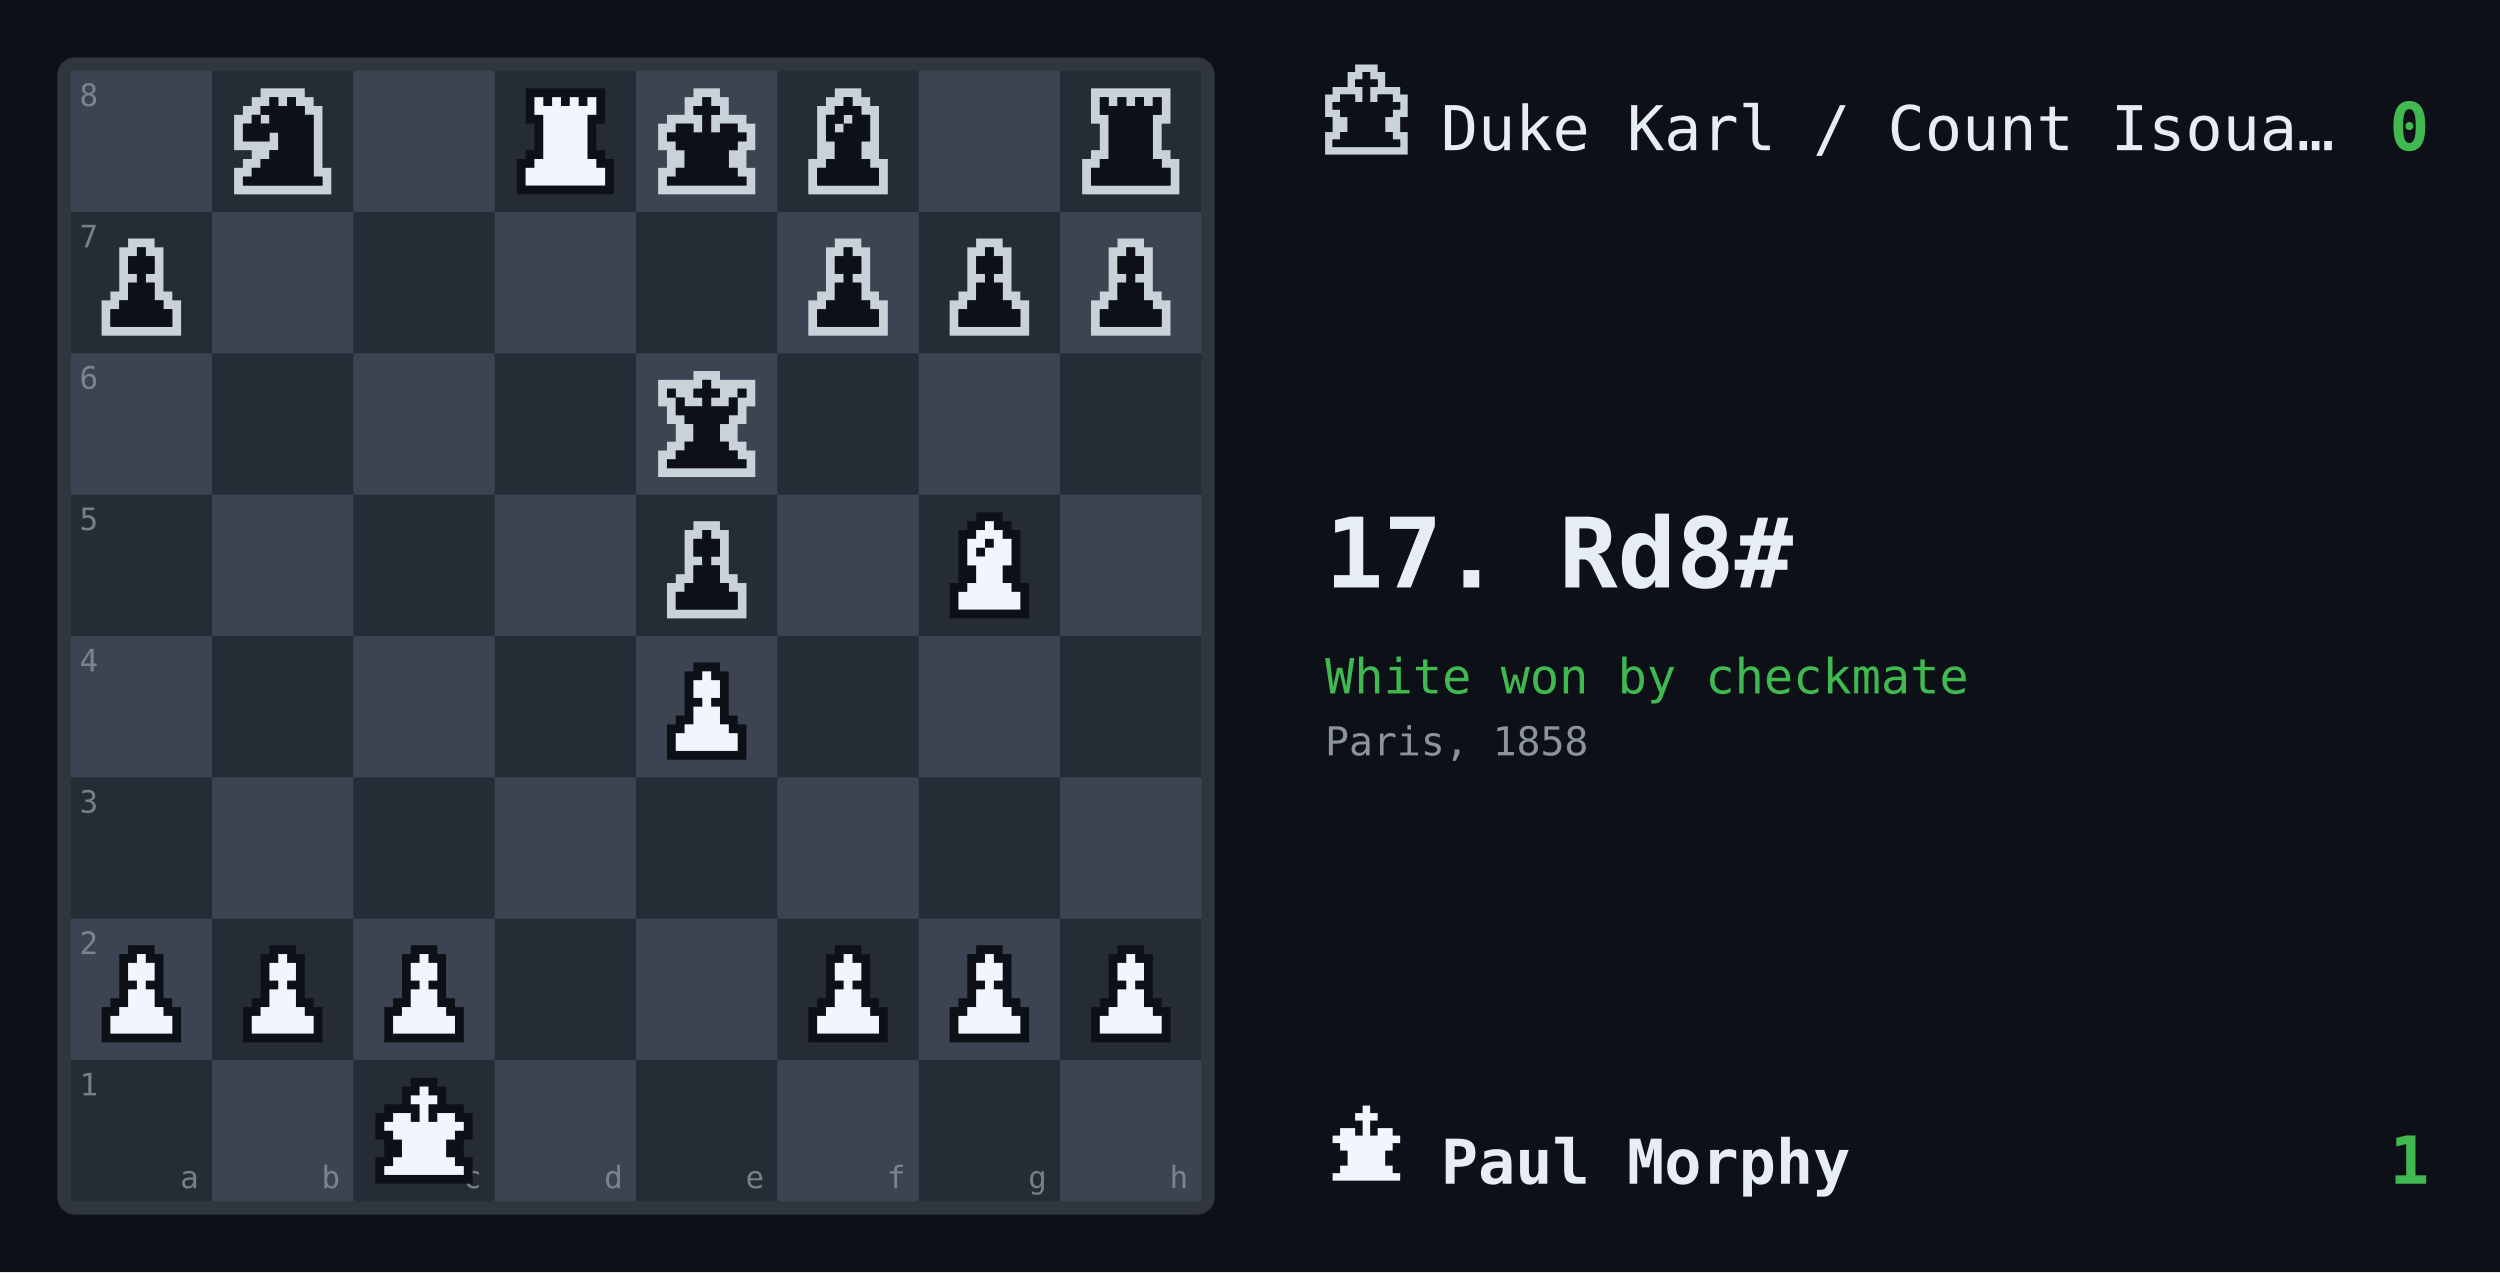
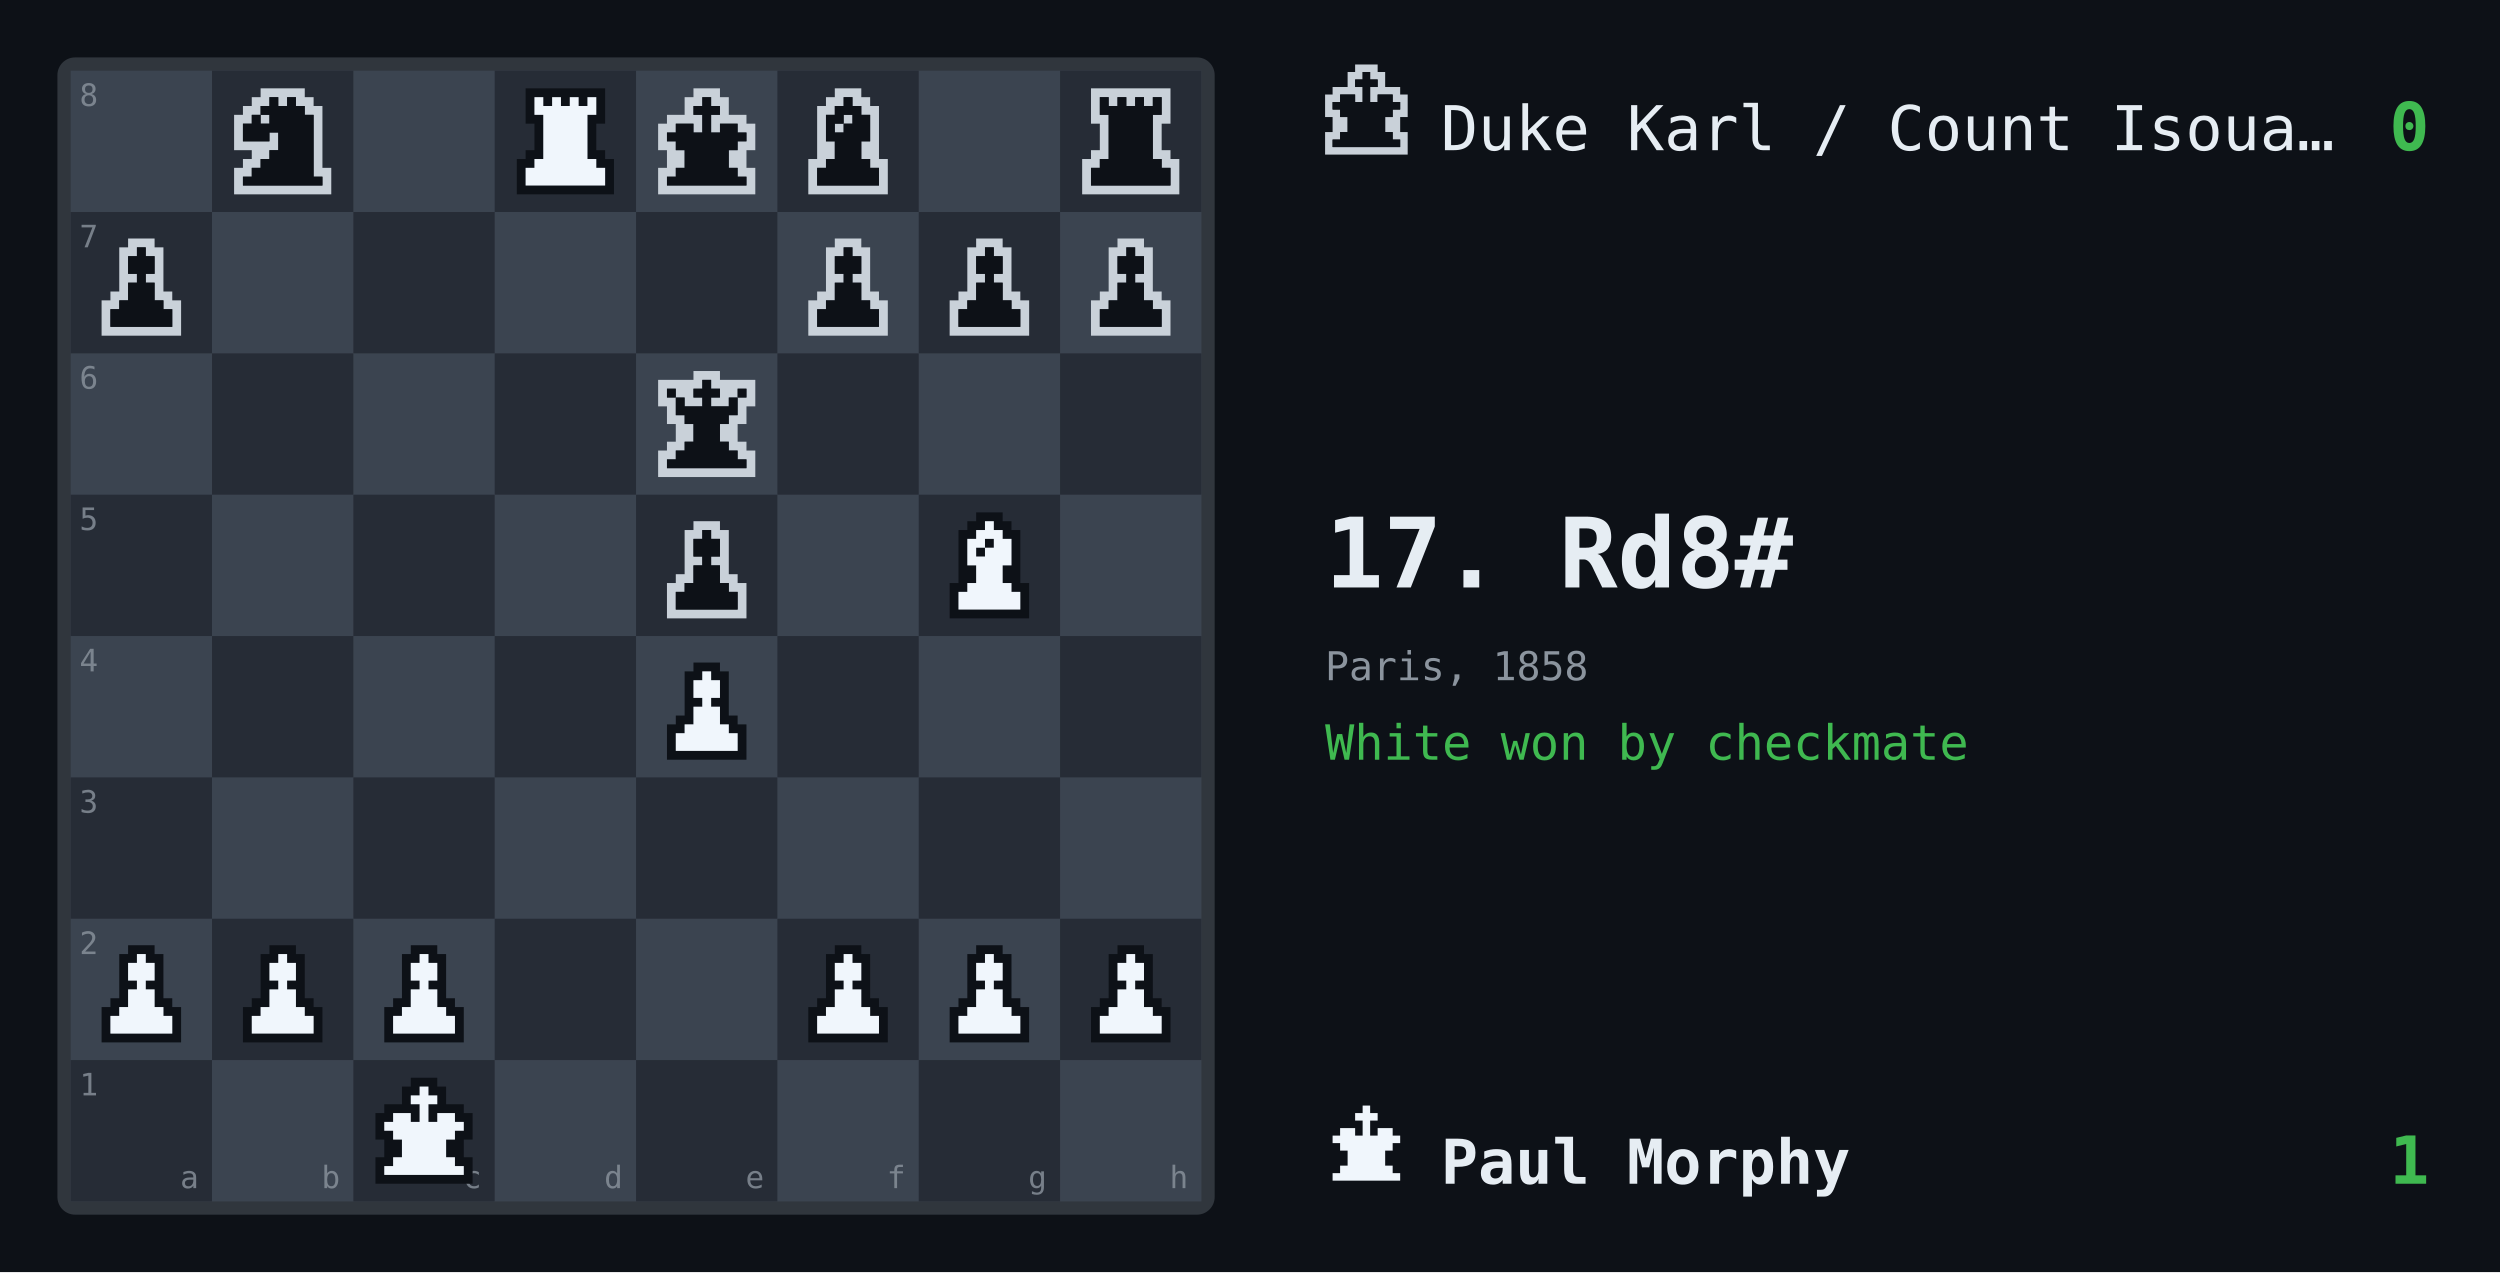
<svg xmlns="http://www.w3.org/2000/svg" viewBox="0 0 566 288" width="566" height="288" role="img" aria-label="Animated replay of Paul Morphy vs Duke Karl / Count Isouard, 1-0">
-   <style>text{font-family:ui-monospace,SFMono-Regular,Menlo,Consolas,monospace;fill:#e6edf3}.m{fill:#8b949e}.a{fill:#3fb950}@keyframes hf{0%{opacity:0;transform:translate(0px,0px)}2.928%{opacity:.5;transform:translate(128px,192px)}5.564%{opacity:.5;transform:translate(128px,32px)}8.199%{opacity:.5;transform:translate(192px,224px)}10.835%{opacity:.5;transform:translate(96px,32px)}13.47%{opacity:.5;transform:translate(96px,192px)}16.105%{opacity:.5;transform:translate(64px,0px)}18.741%{opacity:.5;transform:translate(96px,128px)}21.376%{opacity:.5;transform:translate(192px,128px)}24.012%{opacity:.5;transform:translate(96px,224px)}26.647%{opacity:.5;transform:translate(96px,64px)}29.283%{opacity:.5;transform:translate(160px,224px)}31.918%{opacity:.5;transform:translate(192px,0px)}34.553%{opacity:.5;transform:translate(160px,160px)}37.189%{opacity:.5;transform:translate(96px,0px)}39.824%{opacity:.5;transform:translate(32px,224px)}42.46%{opacity:.5;transform:translate(64px,32px)}45.095%{opacity:.5;transform:translate(64px,224px)}47.731%{opacity:.5;transform:translate(32px,32px)}50.366%{opacity:.5;transform:translate(64px,160px)}53.001%{opacity:.5;transform:translate(64px,64px)}55.637%{opacity:.5;transform:translate(64px,128px)}58.272%{opacity:.5;transform:translate(32px,0px)}60.908%{opacity:.5;transform:translate(128px,224px)}63.543%{opacity:.5;transform:translate(0px,0px)}66.179%{opacity:.5;transform:translate(96px,224px)}68.814%{opacity:.5;transform:translate(96px,0px)}71.449%{opacity:.5;transform:translate(224px,224px)}74.085%{opacity:.5;transform:translate(128px,32px)}76.72%{opacity:.5;transform:translate(32px,96px)}79.356%{opacity:.5;transform:translate(160px,64px)}81.991%{opacity:.5;transform:translate(32px,160px)}84.627%{opacity:.5;transform:translate(96px,32px)}87.262%{opacity:.5;transform:translate(96px,224px)}97.657%,100%{opacity:0}}@keyframes ht{0%{opacity:0;transform:translate(0px,0px)}2.928%{opacity:.5;transform:translate(128px,128px)}5.564%{opacity:.5;transform:translate(128px,96px)}8.199%{opacity:.5;transform:translate(160px,160px)}10.835%{opacity:.5;transform:translate(96px,64px)}13.47%{opacity:.5;transform:translate(96px,128px)}16.105%{opacity:.5;transform:translate(192px,128px)}18.741%{opacity:.5;transform:translate(128px,96px)}21.376%{opacity:.5;transform:translate(160px,160px)}24.012%{opacity:.5;transform:translate(160px,160px)}26.647%{opacity:.5;transform:translate(128px,96px)}29.283%{opacity:.5;transform:translate(64px,128px)}31.918%{opacity:.5;transform:translate(160px,64px)}34.553%{opacity:.5;transform:translate(32px,160px)}37.189%{opacity:.5;transform:translate(128px,32px)}39.824%{opacity:.5;transform:translate(64px,160px)}42.46%{opacity:.5;transform:translate(64px,64px)}45.095%{opacity:.5;transform:translate(192px,96px)}47.731%{opacity:.5;transform:translate(32px,96px)}50.366%{opacity:.5;transform:translate(32px,96px)}53.001%{opacity:.5;transform:translate(32px,96px)}55.637%{opacity:.5;transform:translate(32px,96px)}58.272%{opacity:.5;transform:translate(96px,32px)}60.908%{opacity:.5;transform:translate(64px,224px)}63.543%{opacity:.5;transform:translate(96px,0px)}66.179%{opacity:.5;transform:translate(96px,32px)}68.814%{opacity:.5;transform:translate(96px,32px)}71.449%{opacity:.5;transform:translate(96px,224px)}74.085%{opacity:.5;transform:translate(128px,64px)}76.72%{opacity:.5;transform:translate(96px,32px)}79.356%{opacity:.5;transform:translate(96px,32px)}81.991%{opacity:.5;transform:translate(32px,0px)}84.627%{opacity:.5;transform:translate(32px,0px)}87.262%{opacity:.5;transform:translate(96px,0px)}97.657%,100%{opacity:0}}.hf{animation:hf 34.15s steps(1,end) infinite}.ht{animation:ht 34.15s steps(1,end) infinite}@keyframes ck{0%{opacity:0}3.953%{opacity:0}6.589%{opacity:0}9.224%{opacity:0}11.859%{opacity:0}14.495%{opacity:0}17.13%{opacity:0}19.766%{opacity:0}22.401%{opacity:0}25.037%{opacity:0}27.672%{opacity:0}30.307%{opacity:0}32.943%{opacity:0}35.578%{opacity:0}38.214%{opacity:0}40.849%{opacity:0}43.485%{opacity:0}46.12%{opacity:0}48.755%{opacity:0}51.391%{opacity:0}54.026%{opacity:0}56.662%{opacity:.6;transform:translate(128px,0px)}59.297%{opacity:0}61.933%{opacity:0}64.568%{opacity:0}67.204%{opacity:0}69.839%{opacity:0}72.474%{opacity:0}75.11%{opacity:0}77.745%{opacity:.6;transform:translate(128px,0px)}80.381%{opacity:0}83.016%{opacity:.6;transform:translate(128px,0px)}85.652%{opacity:0}88.287%{opacity:.6;transform:translate(128px,0px)}97.657%,100%{opacity:0}}.ck{animation:ck 34.15s steps(1,end) infinite}@keyframes pc{0%{opacity:0}1.171%,97.657%{opacity:1}98.829%,100%{opacity:0}}.pc{animation:pc 34.15s linear infinite}@keyframes p24{0%{transform:translate(0px,224px);opacity:1}60.908%{transform:translate(0px,224px)}61.933%{transform:translate(96px,224px)}66.179%{transform:translate(96px,224px)}67.204%{transform:translate(96px,32px)}69.78%{opacity:1}70.19%{opacity:0}98.975%{transform:translate(96px,32px);opacity:0}100%{transform:translate(0px,224px);opacity:1}}.p24{animation:p24 34.15s ease-in-out infinite}@keyframes p25{0%{transform:translate(32px,224px);opacity:1}39.824%{transform:translate(32px,224px)}40.849%{transform:translate(64px,160px)}50.366%{transform:translate(64px,160px)}51.391%{transform:translate(32px,96px)}53.968%{opacity:1}54.378%{opacity:0}98.975%{transform:translate(32px,96px);opacity:0}100%{transform:translate(32px,224px);opacity:1}}.p25{animation:p25 34.15s ease-in-out infinite}@keyframes p26{0%{transform:translate(64px,224px)}45.095%{transform:translate(64px,224px)}46.12%{transform:translate(192px,96px)}98.975%{transform:translate(192px,96px)}100%{transform:translate(64px,224px)}}.p26{animation:p26 34.15s ease-in-out infinite}@keyframes p27{0%{transform:translate(96px,224px);opacity:1}24.012%{transform:translate(96px,224px)}25.037%{transform:translate(160px,160px)}34.553%{transform:translate(160px,160px)}35.578%{transform:translate(32px,160px)}81.991%{transform:translate(32px,160px)}83.016%{transform:translate(32px,0px)}85.593%{opacity:1}86.003%{opacity:0}98.975%{transform:translate(32px,0px);opacity:0}100%{transform:translate(96px,224px);opacity:1}}.p27{animation:p27 34.15s ease-in-out infinite}@keyframes p28{0%{transform:translate(128px,224px)}60.908%{transform:translate(128px,224px)}61.933%{transform:translate(64px,224px)}98.975%{transform:translate(64px,224px)}100%{transform:translate(128px,224px)}}.p28{animation:p28 34.15s ease-in-out infinite}@keyframes p29{0%{transform:translate(160px,224px);opacity:1}29.283%{transform:translate(160px,224px)}30.307%{transform:translate(64px,128px)}55.637%{transform:translate(64px,128px)}56.662%{transform:translate(32px,96px)}76.72%{transform:translate(32px,96px)}77.745%{transform:translate(96px,32px)}80.322%{opacity:1}80.732%{opacity:0}98.975%{transform:translate(96px,32px);opacity:0}100%{transform:translate(160px,224px);opacity:1}}.p29{animation:p29 34.15s ease-in-out infinite}@keyframes p30{0%{transform:translate(192px,224px);opacity:1}8.199%{transform:translate(192px,224px)}9.224%{transform:translate(160px,160px)}22.343%{opacity:1}22.753%{opacity:0}98.975%{transform:translate(160px,160px);opacity:0}100%{transform:translate(192px,224px);opacity:1}}.p30{animation:p30 34.15s ease-in-out infinite}@keyframes p31{0%{transform:translate(224px,224px)}71.449%{transform:translate(224px,224px)}72.474%{transform:translate(96px,224px)}87.262%{transform:translate(96px,224px)}88.287%{transform:translate(96px,0px)}98.975%{transform:translate(96px,0px)}100%{transform:translate(224px,224px)}}.p31{animation:p31 34.15s ease-in-out infinite}@keyframes p19{0%{transform:translate(96px,192px);opacity:1}13.47%{transform:translate(96px,192px)}14.495%{transform:translate(96px,128px)}18.741%{transform:translate(96px,128px)}19.766%{transform:translate(128px,96px)}27.613%{opacity:1}28.023%{opacity:0}98.975%{transform:translate(128px,96px);opacity:0}100%{transform:translate(96px,192px);opacity:1}}.p19{animation:p19 34.15s ease-in-out infinite}@keyframes p20{0%{transform:translate(128px,192px)}2.928%{transform:translate(128px,192px)}3.953%{transform:translate(128px,128px)}98.975%{transform:translate(128px,128px)}100%{transform:translate(128px,192px)}}.p20{animation:p20 34.15s ease-in-out infinite}@keyframes p9{0%{transform:translate(32px,32px);opacity:1}47.731%{transform:translate(32px,32px)}48.755%{transform:translate(32px,96px)}51.332%{opacity:1}51.742%{opacity:0}98.975%{transform:translate(32px,96px);opacity:0}100%{transform:translate(32px,32px);opacity:1}}.p9{animation:p9 34.15s ease-in-out infinite}@keyframes p10{0%{transform:translate(64px,32px);opacity:1}42.46%{transform:translate(64px,32px)}43.485%{transform:translate(64px,64px)}53.001%{transform:translate(64px,64px)}54.026%{transform:translate(32px,96px)}56.603%{opacity:1}57.013%{opacity:0}98.975%{transform:translate(32px,96px);opacity:0}100%{transform:translate(64px,32px);opacity:1}}.p10{animation:p10 34.15s ease-in-out infinite}@keyframes p11{0%{transform:translate(96px,32px)}10.835%{transform:translate(96px,32px)}11.859%{transform:translate(96px,64px)}26.647%{transform:translate(96px,64px)}27.672%{transform:translate(128px,96px)}98.975%{transform:translate(128px,96px)}100%{transform:translate(96px,32px)}}.p11{animation:p11 34.15s ease-in-out infinite}@keyframes p12{0%{transform:translate(128px,32px);opacity:1}5.564%{transform:translate(128px,32px)}6.589%{transform:translate(128px,96px)}19.707%{opacity:1}20.117%{opacity:0}98.975%{transform:translate(128px,96px);opacity:0}100%{transform:translate(128px,32px);opacity:1}}.p12{animation:p12 34.15s ease-in-out infinite}@keyframes p0{0%{transform:translate(0px,0px);opacity:1}63.543%{transform:translate(0px,0px)}64.568%{transform:translate(96px,0px)}68.814%{transform:translate(96px,0px)}69.839%{transform:translate(96px,32px)}77.687%{opacity:1}78.097%{opacity:0}98.975%{transform:translate(96px,32px);opacity:0}100%{transform:translate(0px,0px);opacity:1}}.p0{animation:p0 34.15s ease-in-out infinite}@keyframes p1{0%{transform:translate(32px,0px);opacity:1}58.272%{transform:translate(32px,0px)}59.297%{transform:translate(96px,32px)}67.145%{opacity:1}67.555%{opacity:0}98.975%{transform:translate(96px,32px);opacity:0}100%{transform:translate(32px,0px);opacity:1}}.p1{animation:p1 34.15s ease-in-out infinite}@keyframes p2{0%{transform:translate(64px,0px);opacity:1}16.105%{transform:translate(64px,0px)}17.13%{transform:translate(192px,128px)}21.376%{transform:translate(192px,128px)}22.401%{transform:translate(160px,160px)}24.978%{opacity:1}25.388%{opacity:0}98.975%{transform:translate(160px,160px);opacity:0}100%{transform:translate(64px,0px);opacity:1}}.p2{animation:p2 34.15s ease-in-out infinite}@keyframes p3{0%{transform:translate(96px,0px)}37.189%{transform:translate(96px,0px)}38.214%{transform:translate(128px,32px)}74.085%{transform:translate(128px,32px)}75.11%{transform:translate(128px,64px)}98.975%{transform:translate(128px,64px)}100%{transform:translate(96px,0px)}}.p3{animation:p3 34.15s ease-in-out infinite}@keyframes p6{0%{transform:translate(192px,0px)}31.918%{transform:translate(192px,0px)}32.943%{transform:translate(160px,64px)}79.356%{transform:translate(160px,64px)}80.381%{transform:translate(96px,32px)}84.627%{transform:translate(96px,32px)}85.652%{transform:translate(32px,0px)}98.975%{transform:translate(32px,0px)}100%{transform:translate(192px,0px)}}.p6{animation:p6 34.15s ease-in-out infinite}@keyframes eo{0%,89.165%{opacity:0}90.044%,97.657%{opacity:1}98.829%,100%{opacity:0}}.eo{animation:eo 34.15s linear infinite}@keyframes mv{0%{transform:translate(0px,0px)}2.928%{transform:translate(0px,-40px)}5.564%{transform:translate(0px,-80px)}8.199%{transform:translate(0px,-120px)}10.835%{transform:translate(0px,-160px)}13.47%{transform:translate(0px,-200px)}16.105%{transform:translate(0px,-240px)}18.741%{transform:translate(0px,-280px)}21.376%{transform:translate(0px,-320px)}24.012%{transform:translate(0px,-360px)}26.647%{transform:translate(0px,-400px)}29.283%{transform:translate(0px,-440px)}31.918%{transform:translate(0px,-480px)}34.553%{transform:translate(0px,-520px)}37.189%{transform:translate(0px,-560px)}39.824%{transform:translate(0px,-600px)}42.46%{transform:translate(0px,-640px)}45.095%{transform:translate(0px,-680px)}47.731%{transform:translate(0px,-720px)}50.366%{transform:translate(0px,-760px)}53.001%{transform:translate(0px,-800px)}55.637%{transform:translate(0px,-840px)}58.272%{transform:translate(0px,-880px)}60.908%{transform:translate(0px,-920px)}63.543%{transform:translate(0px,-960px)}66.179%{transform:translate(0px,-1000px)}68.814%{transform:translate(0px,-1040px)}71.449%{transform:translate(0px,-1080px)}74.085%{transform:translate(0px,-1120px)}76.72%{transform:translate(0px,-1160px)}79.356%{transform:translate(0px,-1200px)}81.991%{transform:translate(0px,-1240px)}84.627%{transform:translate(0px,-1280px)}87.262%{transform:translate(0px,-1320px)}99.268%,100%{transform:translate(0px,0px)}}.mv{animation:mv 34.15s steps(1,end) infinite}@media (prefers-reduced-motion:reduce){*{animation:none!important}}</style>
+   <style>text{font-family:ui-monospace,SFMono-Regular,Menlo,Consolas,monospace;fill:#e6edf3}.m{fill:#8b949e}.a{fill:#3fb950}@keyframes hf{0%{opacity:0;transform:translate(0px,0px)}2.928%{opacity:.5;transform:translate(128px,192px)}5.564%{opacity:.5;transform:translate(128px,32px)}8.199%{opacity:.5;transform:translate(192px,224px)}10.835%{opacity:.5;transform:translate(96px,32px)}13.47%{opacity:.5;transform:translate(96px,192px)}16.105%{opacity:.5;transform:translate(64px,0px)}18.741%{opacity:.5;transform:translate(96px,128px)}21.376%{opacity:.5;transform:translate(192px,128px)}24.012%{opacity:.5;transform:translate(96px,224px)}26.647%{opacity:.5;transform:translate(96px,64px)}29.283%{opacity:.5;transform:translate(160px,224px)}31.918%{opacity:.5;transform:translate(192px,0px)}34.553%{opacity:.5;transform:translate(160px,160px)}37.189%{opacity:.5;transform:translate(96px,0px)}39.824%{opacity:.5;transform:translate(32px,224px)}42.46%{opacity:.5;transform:translate(64px,32px)}45.095%{opacity:.5;transform:translate(64px,224px)}47.731%{opacity:.5;transform:translate(32px,32px)}50.366%{opacity:.5;transform:translate(64px,160px)}53.001%{opacity:.5;transform:translate(64px,64px)}55.637%{opacity:.5;transform:translate(64px,128px)}58.272%{opacity:.5;transform:translate(32px,0px)}60.908%{opacity:.5;transform:translate(128px,224px)}63.543%{opacity:.5;transform:translate(0px,0px)}66.179%{opacity:.5;transform:translate(96px,224px)}68.814%{opacity:.5;transform:translate(96px,0px)}71.449%{opacity:.5;transform:translate(224px,224px)}74.085%{opacity:.5;transform:translate(128px,32px)}76.72%{opacity:.5;transform:translate(32px,96px)}79.356%{opacity:.5;transform:translate(160px,64px)}81.991%{opacity:.5;transform:translate(32px,160px)}84.627%{opacity:.5;transform:translate(96px,32px)}87.262%{opacity:.5;transform:translate(96px,224px)}97.657%,100%{opacity:0}}@keyframes ht{0%{opacity:0;transform:translate(0px,0px)}2.928%{opacity:.5;transform:translate(128px,128px)}5.564%{opacity:.5;transform:translate(128px,96px)}8.199%{opacity:.5;transform:translate(160px,160px)}10.835%{opacity:.5;transform:translate(96px,64px)}13.47%{opacity:.5;transform:translate(96px,128px)}16.105%{opacity:.5;transform:translate(192px,128px)}18.741%{opacity:.5;transform:translate(128px,96px)}21.376%{opacity:.5;transform:translate(160px,160px)}24.012%{opacity:.5;transform:translate(160px,160px)}26.647%{opacity:.5;transform:translate(128px,96px)}29.283%{opacity:.5;transform:translate(64px,128px)}31.918%{opacity:.5;transform:translate(160px,64px)}34.553%{opacity:.5;transform:translate(32px,160px)}37.189%{opacity:.5;transform:translate(128px,32px)}39.824%{opacity:.5;transform:translate(64px,160px)}42.46%{opacity:.5;transform:translate(64px,64px)}45.095%{opacity:.5;transform:translate(192px,96px)}47.731%{opacity:.5;transform:translate(32px,96px)}50.366%{opacity:.5;transform:translate(32px,96px)}53.001%{opacity:.5;transform:translate(32px,96px)}55.637%{opacity:.5;transform:translate(32px,96px)}58.272%{opacity:.5;transform:translate(96px,32px)}60.908%{opacity:.5;transform:translate(64px,224px)}63.543%{opacity:.5;transform:translate(96px,0px)}66.179%{opacity:.5;transform:translate(96px,32px)}68.814%{opacity:.5;transform:translate(96px,32px)}71.449%{opacity:.5;transform:translate(96px,224px)}74.085%{opacity:.5;transform:translate(128px,64px)}76.72%{opacity:.5;transform:translate(96px,32px)}79.356%{opacity:.5;transform:translate(96px,32px)}81.991%{opacity:.5;transform:translate(32px,0px)}84.627%{opacity:.5;transform:translate(32px,0px)}87.262%{opacity:.5;transform:translate(96px,0px)}97.657%,100%{opacity:0}}.hf{animation:hf 34.15s steps(1,end) infinite}.ht{animation:ht 34.15s steps(1,end) infinite}@keyframes ck{0%{opacity:0}3.953%{opacity:0}6.589%{opacity:0}9.224%{opacity:0}11.859%{opacity:0}14.495%{opacity:0}17.13%{opacity:0}19.766%{opacity:0}22.401%{opacity:0}25.037%{opacity:0}27.672%{opacity:0}30.307%{opacity:0}32.943%{opacity:0}35.578%{opacity:0}38.214%{opacity:0}40.849%{opacity:0}43.485%{opacity:0}46.12%{opacity:0}48.755%{opacity:0}51.391%{opacity:0}54.026%{opacity:0}56.662%{opacity:.6;transform:translate(128px,0px)}59.297%{opacity:0}61.933%{opacity:0}64.568%{opacity:0}67.204%{opacity:0}69.839%{opacity:0}72.474%{opacity:0}75.11%{opacity:0}77.745%{opacity:.6;transform:translate(128px,0px)}80.381%{opacity:0}83.016%{opacity:.6;transform:translate(128px,0px)}85.652%{opacity:0}88.287%{opacity:.6;transform:translate(128px,0px)}97.657%,100%{opacity:0}}.ck{animation:ck 34.15s steps(1,end) infinite}@keyframes pc{0%{opacity:0}1.171%,97.657%{opacity:1}98.829%,100%{opacity:0}}.pc{animation:pc 34.15s linear infinite}@keyframes p24{0%{transform:translate(0px,224px);opacity:1}60.908%{transform:translate(0px,224px)}61.933%{transform:translate(96px,224px)}66.179%{transform:translate(96px,224px)}67.204%{transform:translate(96px,32px)}69.78%{opacity:1}70.19%{opacity:0}98.975%{transform:translate(96px,32px);opacity:0}100%{transform:translate(0px,224px);opacity:1}}.p24{animation:p24 34.15s ease-in-out infinite}@keyframes p25{0%{transform:translate(32px,224px);opacity:1}39.824%{transform:translate(32px,224px)}40.849%{transform:translate(64px,160px)}50.366%{transform:translate(64px,160px)}51.391%{transform:translate(32px,96px)}53.968%{opacity:1}54.378%{opacity:0}98.975%{transform:translate(32px,96px);opacity:0}100%{transform:translate(32px,224px);opacity:1}}.p25{animation:p25 34.15s ease-in-out infinite}@keyframes p26{0%{transform:translate(64px,224px)}45.095%{transform:translate(64px,224px)}46.12%{transform:translate(192px,96px)}98.975%{transform:translate(192px,96px)}100%{transform:translate(64px,224px)}}.p26{animation:p26 34.15s ease-in-out infinite}@keyframes p27{0%{transform:translate(96px,224px);opacity:1}24.012%{transform:translate(96px,224px)}25.037%{transform:translate(160px,160px)}34.553%{transform:translate(160px,160px)}35.578%{transform:translate(32px,160px)}81.991%{transform:translate(32px,160px)}83.016%{transform:translate(32px,0px)}85.593%{opacity:1}86.003%{opacity:0}98.975%{transform:translate(32px,0px);opacity:0}100%{transform:translate(96px,224px);opacity:1}}.p27{animation:p27 34.15s ease-in-out infinite}@keyframes p28{0%{transform:translate(128px,224px)}60.908%{transform:translate(128px,224px)}61.933%{transform:translate(64px,224px)}98.975%{transform:translate(64px,224px)}100%{transform:translate(128px,224px)}}.p28{animation:p28 34.15s ease-in-out infinite}@keyframes p29{0%{transform:translate(160px,224px);opacity:1}29.283%{transform:translate(160px,224px)}30.307%{transform:translate(64px,128px)}55.637%{transform:translate(64px,128px)}56.662%{transform:translate(32px,96px)}76.72%{transform:translate(32px,96px)}77.745%{transform:translate(96px,32px)}80.322%{opacity:1}80.732%{opacity:0}98.975%{transform:translate(96px,32px);opacity:0}100%{transform:translate(160px,224px);opacity:1}}.p29{animation:p29 34.15s ease-in-out infinite}@keyframes p30{0%{transform:translate(192px,224px);opacity:1}8.199%{transform:translate(192px,224px)}9.224%{transform:translate(160px,160px)}22.343%{opacity:1}22.753%{opacity:0}98.975%{transform:translate(160px,160px);opacity:0}100%{transform:translate(192px,224px);opacity:1}}.p30{animation:p30 34.15s ease-in-out infinite}@keyframes p31{0%{transform:translate(224px,224px)}71.449%{transform:translate(224px,224px)}72.474%{transform:translate(96px,224px)}87.262%{transform:translate(96px,224px)}88.287%{transform:translate(96px,0px)}98.975%{transform:translate(96px,0px)}100%{transform:translate(224px,224px)}}.p31{animation:p31 34.15s ease-in-out infinite}@keyframes p19{0%{transform:translate(96px,192px);opacity:1}13.47%{transform:translate(96px,192px)}14.495%{transform:translate(96px,128px)}18.741%{transform:translate(96px,128px)}19.766%{transform:translate(128px,96px)}27.613%{opacity:1}28.023%{opacity:0}98.975%{transform:translate(128px,96px);opacity:0}100%{transform:translate(96px,192px);opacity:1}}.p19{animation:p19 34.15s ease-in-out infinite}@keyframes p20{0%{transform:translate(128px,192px)}2.928%{transform:translate(128px,192px)}3.953%{transform:translate(128px,128px)}98.975%{transform:translate(128px,128px)}100%{transform:translate(128px,192px)}}.p20{animation:p20 34.15s ease-in-out infinite}@keyframes p9{0%{transform:translate(32px,32px);opacity:1}47.731%{transform:translate(32px,32px)}48.755%{transform:translate(32px,96px)}51.332%{opacity:1}51.742%{opacity:0}98.975%{transform:translate(32px,96px);opacity:0}100%{transform:translate(32px,32px);opacity:1}}.p9{animation:p9 34.15s ease-in-out infinite}@keyframes p10{0%{transform:translate(64px,32px);opacity:1}42.46%{transform:translate(64px,32px)}43.485%{transform:translate(64px,64px)}53.001%{transform:translate(64px,64px)}54.026%{transform:translate(32px,96px)}56.603%{opacity:1}57.013%{opacity:0}98.975%{transform:translate(32px,96px);opacity:0}100%{transform:translate(64px,32px);opacity:1}}.p10{animation:p10 34.15s ease-in-out infinite}@keyframes p11{0%{transform:translate(96px,32px)}10.835%{transform:translate(96px,32px)}11.859%{transform:translate(96px,64px)}26.647%{transform:translate(96px,64px)}27.672%{transform:translate(128px,96px)}98.975%{transform:translate(128px,96px)}100%{transform:translate(96px,32px)}}.p11{animation:p11 34.15s ease-in-out infinite}@keyframes p12{0%{transform:translate(128px,32px);opacity:1}5.564%{transform:translate(128px,32px)}6.589%{transform:translate(128px,96px)}19.707%{opacity:1}20.117%{opacity:0}98.975%{transform:translate(128px,96px);opacity:0}100%{transform:translate(128px,32px);opacity:1}}.p12{animation:p12 34.15s ease-in-out infinite}@keyframes p0{0%{transform:translate(0px,0px);opacity:1}63.543%{transform:translate(0px,0px)}64.568%{transform:translate(96px,0px)}68.814%{transform:translate(96px,0px)}69.839%{transform:translate(96px,32px)}77.687%{opacity:1}78.097%{opacity:0}98.975%{transform:translate(96px,32px);opacity:0}100%{transform:translate(0px,0px);opacity:1}}.p0{animation:p0 34.15s ease-in-out infinite}@keyframes p1{0%{transform:translate(32px,0px);opacity:1}58.272%{transform:translate(32px,0px)}59.297%{transform:translate(96px,32px)}67.145%{opacity:1}67.555%{opacity:0}98.975%{transform:translate(96px,32px);opacity:0}100%{transform:translate(32px,0px);opacity:1}}.p1{animation:p1 34.15s ease-in-out infinite}@keyframes p2{0%{transform:translate(64px,0px);opacity:1}16.105%{transform:translate(64px,0px)}17.13%{transform:translate(192px,128px)}21.376%{transform:translate(192px,128px)}22.401%{transform:translate(160px,160px)}24.978%{opacity:1}25.388%{opacity:0}98.975%{transform:translate(160px,160px);opacity:0}100%{transform:translate(64px,0px);opacity:1}}.p2{animation:p2 34.15s ease-in-out infinite}@keyframes p3{0%{transform:translate(96px,0px)}37.189%{transform:translate(96px,0px)}38.214%{transform:translate(128px,32px)}74.085%{transform:translate(128px,32px)}75.11%{transform:translate(128px,64px)}98.975%{transform:translate(128px,64px)}100%{transform:translate(96px,0px)}}.p3{animation:p3 34.15s ease-in-out infinite}@keyframes p6{0%{transform:translate(192px,0px)}31.918%{transform:translate(192px,0px)}32.943%{transform:translate(160px,64px)}79.356%{transform:translate(160px,64px)}80.381%{transform:translate(96px,32px)}84.627%{transform:translate(96px,32px)}85.652%{transform:translate(32px,0px)}98.975%{transform:translate(32px,0px)}100%{transform:translate(192px,0px)}}.p6{animation:p6 34.15s ease-in-out infinite}@keyframes eo{0%,89.165%{opacity:0}90.044%,97.657%{opacity:1}98.829%,100%{opacity:0}}.eo{animation:eo 34.15s linear infinite}@keyframes mv{0%{transform:translate(0px,0px)}2.928%{transform:translate(0px,-40px)}5.564%{transform:translate(0px,-80px)}8.199%{transform:translate(0px,-120px)}10.835%{transform:translate(0px,-160px)}13.47%{transform:translate(0px,-200px)}16.105%{transform:translate(0px,-240px)}18.741%{transform:translate(0px,-280px)}21.376%{transform:translate(0px,-320px)}24.012%{transform:translate(0px,-360px)}26.647%{transform:translate(0px,-400px)}29.283%{transform:translate(0px,-440px)}31.918%{transform:translate(0px,-480px)}34.553%{transform:translate(0px,-520px)}37.189%{transform:translate(0px,-560px)}39.824%{transform:translate(0px,-600px)}42.46%{transform:translate(0px,-640px)}45.095%{transform:translate(0px,-680px)}47.731%{transform:translate(0px,-720px)}50.366%{transform:translate(0px,-760px)}53.001%{transform:translate(0px,-800px)}55.637%{transform:translate(0px,-840px)}58.272%{transform:translate(0px,-880px)}60.908%{transform:translate(0px,-920px)}63.543%{transform:translate(0px,-960px)}66.179%{transform:translate(0px,-1000px)}68.814%{transform:translate(0px,-1040px)}71.449%{transform:translate(0px,-1080px)}74.085%{transform:translate(0px,-1120px)}76.72%{transform:translate(0px,-1160px)}79.356%{transform:translate(0px,-1200px)}81.991%{transform:translate(0px,-1240px)}84.627%{transform:translate(0px,-1280px)}87.262%{transform:translate(0px,-1320px)}99.268%,100%{transform:translate(0px,0px)}}.mv{animation:mv 34.15s steps(1,end) infinite}@keyframes rk{0%,89.165%{opacity:0}90.044%,100%{opacity:1}}.rs{animation:rk 34.15s linear forwards}@media (prefers-reduced-motion:reduce){*{animation:none!important}}</style>
  <rect width="566" height="288" fill="#0d1117" />
  <defs>
    <g id="pw">
      <path d="M8 2h6v2h-6zM6 4h4v2h-4zM12 4h4v2h-4zM6 6h2v2h-2zM14 6h2v2h-2zM6 8h2v2h-2zM14 8h2v2h-2zM6 10h4v2h-4zM12 10h4v2h-4zM6 12h2v2h-2zM14 12h2v2h-2zM4 14h4v2h-4zM14 14h4v2h-4zM2 16h4v2h-4zM16 16h4v2h-4zM2 18h2v2h-2zM18 18h2v2h-2zM2 20h2v2h-2zM18 20h2v2h-2zM2 22h18v2h-18z" fill="#0d1117" />
      <path d="M10 4h2v2h-2zM8 6h6v2h-6zM8 8h6v2h-6zM10 10h2v2h-2zM8 12h6v2h-6zM8 14h6v2h-6zM6 16h10v2h-10zM4 18h14v2h-14zM4 20h14v2h-14z" fill="#f0f6fc" />
    </g>
    <g id="pb">
      <path d="M8 2h6v2h-6zM6 4h4v2h-4zM12 4h4v2h-4zM6 6h2v2h-2zM14 6h2v2h-2zM6 8h2v2h-2zM14 8h2v2h-2zM6 10h4v2h-4zM12 10h4v2h-4zM6 12h2v2h-2zM14 12h2v2h-2zM4 14h4v2h-4zM14 14h4v2h-4zM2 16h4v2h-4zM16 16h4v2h-4zM2 18h2v2h-2zM18 18h2v2h-2zM2 20h2v2h-2zM18 20h2v2h-2zM2 22h18v2h-18z" fill="#c9d1d9" />
      <path d="M10 4h2v2h-2zM8 6h6v2h-6zM8 8h6v2h-6zM10 10h2v2h-2zM8 12h6v2h-6zM8 14h6v2h-6zM6 16h10v2h-10zM4 18h14v2h-14zM4 20h14v2h-14z" fill="#0d1117" />
    </g>
    <g id="nw">
      <path d="M6 0h10v2h-10zM4 2h4v2h-4zM10 2h2v2h-2zM14 2h4v2h-4zM2 4h4v2h-4zM16 4h4v2h-4zM0 6h4v2h-4zM6 6h2v2h-2zM18 6h2v2h-2zM0 8h2v2h-2zM18 8h2v2h-2zM0 10h2v2h-2zM8 10h2v2h-2zM18 10h2v2h-2zM0 12h10v2h-10zM18 12h2v2h-2zM4 14h4v2h-4zM18 14h2v2h-2zM2 16h4v2h-4zM18 16h2v2h-2zM0 18h4v2h-4zM18 18h4v2h-4zM0 20h2v2h-2zM20 20h2v2h-2zM0 22h22v2h-22z" fill="#0d1117" />
      <path d="M8 2h2v2h-2zM12 2h2v2h-2zM6 4h10v2h-10zM4 6h2v2h-2zM8 6h10v2h-10zM2 8h16v2h-16zM2 10h6v2h-6zM10 10h8v2h-8zM10 12h8v2h-8zM8 14h10v2h-10zM6 16h12v2h-12zM4 18h14v2h-14zM2 20h18v2h-18z" fill="#f0f6fc" />
    </g>
    <g id="nb">
      <path d="M6 0h10v2h-10zM4 2h4v2h-4zM10 2h2v2h-2zM14 2h4v2h-4zM2 4h4v2h-4zM16 4h4v2h-4zM0 6h4v2h-4zM6 6h2v2h-2zM18 6h2v2h-2zM0 8h2v2h-2zM18 8h2v2h-2zM0 10h2v2h-2zM8 10h2v2h-2zM18 10h2v2h-2zM0 12h10v2h-10zM18 12h2v2h-2zM4 14h4v2h-4zM18 14h2v2h-2zM2 16h4v2h-4zM18 16h2v2h-2zM0 18h4v2h-4zM18 18h4v2h-4zM0 20h2v2h-2zM20 20h2v2h-2zM0 22h22v2h-22z" fill="#c9d1d9" />
      <path d="M8 2h2v2h-2zM12 2h2v2h-2zM6 4h10v2h-10zM4 6h2v2h-2zM8 6h10v2h-10zM2 8h16v2h-16zM2 10h6v2h-6zM10 10h8v2h-8zM10 12h8v2h-8zM8 14h10v2h-10zM6 16h12v2h-12zM4 18h14v2h-14zM2 20h18v2h-18z" fill="#0d1117" />
    </g>
    <g id="bw">
      <path d="M8 0h6v2h-6zM6 2h4v2h-4zM12 2h4v2h-4zM4 4h4v2h-4zM14 4h4v2h-4zM4 6h2v2h-2zM10 6h2v2h-2zM16 6h2v2h-2zM4 8h2v2h-2zM8 8h2v2h-2zM16 8h2v2h-2zM4 10h2v2h-2zM16 10h2v2h-2zM4 12h4v2h-4zM14 12h4v2h-4zM4 14h4v2h-4zM14 14h4v2h-4zM2 16h4v2h-4zM16 16h4v2h-4zM2 18h2v2h-2zM18 18h2v2h-2zM2 20h2v2h-2zM18 20h2v2h-2zM2 22h18v2h-18z" fill="#0d1117" />
      <path d="M10 2h2v2h-2zM8 4h6v2h-6zM6 6h4v2h-4zM12 6h4v2h-4zM6 8h2v2h-2zM10 8h6v2h-6zM6 10h10v2h-10zM8 12h6v2h-6zM8 14h6v2h-6zM6 16h10v2h-10zM4 18h14v2h-14zM4 20h14v2h-14z" fill="#f0f6fc" />
    </g>
    <g id="bb">
      <path d="M8 0h6v2h-6zM6 2h4v2h-4zM12 2h4v2h-4zM4 4h4v2h-4zM14 4h4v2h-4zM4 6h2v2h-2zM10 6h2v2h-2zM16 6h2v2h-2zM4 8h2v2h-2zM8 8h2v2h-2zM16 8h2v2h-2zM4 10h2v2h-2zM16 10h2v2h-2zM4 12h4v2h-4zM14 12h4v2h-4zM4 14h4v2h-4zM14 14h4v2h-4zM2 16h4v2h-4zM16 16h4v2h-4zM2 18h2v2h-2zM18 18h2v2h-2zM2 20h2v2h-2zM18 20h2v2h-2zM2 22h18v2h-18z" fill="#c9d1d9" />
      <path d="M10 2h2v2h-2zM8 4h6v2h-6zM6 6h4v2h-4zM12 6h4v2h-4zM6 8h2v2h-2zM10 8h6v2h-6zM6 10h10v2h-10zM8 12h6v2h-6zM8 14h6v2h-6zM6 16h10v2h-10zM4 18h14v2h-14zM4 20h14v2h-14z" fill="#0d1117" />
    </g>
    <g id="rw">
      <path d="M2 0h18v2h-18zM2 2h2v2h-2zM6 2h2v2h-2zM10 2h2v2h-2zM14 2h2v2h-2zM18 2h2v2h-2zM2 4h2v2h-2zM18 4h2v2h-2zM2 6h4v2h-4zM16 6h4v2h-4zM4 8h2v2h-2zM16 8h2v2h-2zM4 10h2v2h-2zM16 10h2v2h-2zM4 12h2v2h-2zM16 12h2v2h-2zM2 14h4v2h-4zM16 14h4v2h-4zM0 16h4v2h-4zM18 16h4v2h-4zM0 18h2v2h-2zM20 18h2v2h-2zM0 20h2v2h-2zM20 20h2v2h-2zM0 22h22v2h-22z" fill="#0d1117" />
      <path d="M4 2h2v2h-2zM8 2h2v2h-2zM12 2h2v2h-2zM16 2h2v2h-2zM4 4h14v2h-14zM6 6h10v2h-10zM6 8h10v2h-10zM6 10h10v2h-10zM6 12h10v2h-10zM6 14h10v2h-10zM4 16h14v2h-14zM2 18h18v2h-18zM2 20h18v2h-18z" fill="#f0f6fc" />
    </g>
    <g id="rb">
      <path d="M2 0h18v2h-18zM2 2h2v2h-2zM6 2h2v2h-2zM10 2h2v2h-2zM14 2h2v2h-2zM18 2h2v2h-2zM2 4h2v2h-2zM18 4h2v2h-2zM2 6h4v2h-4zM16 6h4v2h-4zM4 8h2v2h-2zM16 8h2v2h-2zM4 10h2v2h-2zM16 10h2v2h-2zM4 12h2v2h-2zM16 12h2v2h-2zM2 14h4v2h-4zM16 14h4v2h-4zM0 16h4v2h-4zM18 16h4v2h-4zM0 18h2v2h-2zM20 18h2v2h-2zM0 20h2v2h-2zM20 20h2v2h-2zM0 22h22v2h-22z" fill="#c9d1d9" />
      <path d="M4 2h2v2h-2zM8 2h2v2h-2zM12 2h2v2h-2zM16 2h2v2h-2zM4 4h14v2h-14zM6 6h10v2h-10zM6 8h10v2h-10zM6 10h10v2h-10zM6 12h10v2h-10zM6 14h10v2h-10zM4 16h14v2h-14zM2 18h18v2h-18zM2 20h18v2h-18z" fill="#0d1117" />
    </g>
    <g id="qw">
      <path d="M8 0h6v2h-6zM0 2h10v2h-10zM12 2h10v2h-10zM0 4h2v2h-2zM4 4h4v2h-4zM14 4h4v2h-4zM20 4h2v2h-2zM0 6h4v2h-4zM6 6h4v2h-4zM12 6h4v2h-4zM18 6h4v2h-4zM2 8h2v2h-2zM18 8h2v2h-2zM2 10h4v2h-4zM16 10h4v2h-4zM4 12h4v2h-4zM14 12h4v2h-4zM4 14h4v2h-4zM14 14h4v2h-4zM2 16h4v2h-4zM16 16h4v2h-4zM0 18h4v2h-4zM18 18h4v2h-4zM0 20h2v2h-2zM20 20h2v2h-2zM0 22h22v2h-22z" fill="#0d1117" />
      <path d="M10 2h2v2h-2zM2 4h2v2h-2zM8 4h6v2h-6zM18 4h2v2h-2zM4 6h2v2h-2zM10 6h2v2h-2zM16 6h2v2h-2zM4 8h14v2h-14zM6 10h10v2h-10zM8 12h6v2h-6zM8 14h6v2h-6zM6 16h10v2h-10zM4 18h14v2h-14zM2 20h18v2h-18z" fill="#f0f6fc" />
    </g>
    <g id="qb">
      <path d="M8 0h6v2h-6zM0 2h10v2h-10zM12 2h10v2h-10zM0 4h2v2h-2zM4 4h4v2h-4zM14 4h4v2h-4zM20 4h2v2h-2zM0 6h4v2h-4zM6 6h4v2h-4zM12 6h4v2h-4zM18 6h4v2h-4zM2 8h2v2h-2zM18 8h2v2h-2zM2 10h4v2h-4zM16 10h4v2h-4zM4 12h4v2h-4zM14 12h4v2h-4zM4 14h4v2h-4zM14 14h4v2h-4zM2 16h4v2h-4zM16 16h4v2h-4zM0 18h4v2h-4zM18 18h4v2h-4zM0 20h2v2h-2zM20 20h2v2h-2zM0 22h22v2h-22z" fill="#c9d1d9" />
      <path d="M10 2h2v2h-2zM2 4h2v2h-2zM8 4h6v2h-6zM18 4h2v2h-2zM4 6h2v2h-2zM10 6h2v2h-2zM16 6h2v2h-2zM4 8h14v2h-14zM6 10h10v2h-10zM8 12h6v2h-6zM8 14h6v2h-6zM6 16h10v2h-10zM4 18h14v2h-14zM2 20h18v2h-18z" fill="#0d1117" />
    </g>
    <g id="kw">
      <path d="M8 0h6v2h-6zM6 2h4v2h-4zM12 2h4v2h-4zM6 4h2v2h-2zM14 4h2v2h-2zM2 6h8v2h-8zM12 6h8v2h-8zM0 8h4v2h-4zM8 8h2v2h-2zM12 8h2v2h-2zM18 8h4v2h-4zM0 10h2v2h-2zM20 10h2v2h-2zM0 12h4v2h-4zM18 12h4v2h-4zM2 14h4v2h-4zM16 14h4v2h-4zM2 16h4v2h-4zM16 16h4v2h-4zM0 18h4v2h-4zM18 18h4v2h-4zM0 20h2v2h-2zM20 20h2v2h-2zM0 22h22v2h-22z" fill="#0d1117" />
      <path d="M10 2h2v2h-2zM8 4h6v2h-6zM10 6h2v2h-2zM4 8h4v2h-4zM10 8h2v2h-2zM14 8h4v2h-4zM2 10h18v2h-18zM4 12h14v2h-14zM6 14h10v2h-10zM6 16h10v2h-10zM4 18h14v2h-14zM2 20h18v2h-18z" fill="#f0f6fc" />
    </g>
    <g id="kb">
      <path d="M8 0h6v2h-6zM6 2h4v2h-4zM12 2h4v2h-4zM6 4h2v2h-2zM14 4h2v2h-2zM2 6h8v2h-8zM12 6h8v2h-8zM0 8h4v2h-4zM8 8h2v2h-2zM12 8h2v2h-2zM18 8h4v2h-4zM0 10h2v2h-2zM20 10h2v2h-2zM0 12h4v2h-4zM18 12h4v2h-4zM2 14h4v2h-4zM16 14h4v2h-4zM2 16h4v2h-4zM16 16h4v2h-4zM0 18h4v2h-4zM18 18h4v2h-4zM0 20h2v2h-2zM20 20h2v2h-2zM0 22h22v2h-22z" fill="#c9d1d9" />
      <path d="M10 2h2v2h-2zM8 4h6v2h-6zM10 6h2v2h-2zM4 8h4v2h-4zM10 8h2v2h-2zM14 8h4v2h-4zM2 10h18v2h-18zM4 12h14v2h-14zM6 14h10v2h-10zM6 16h10v2h-10zM4 18h14v2h-14zM2 20h18v2h-18z" fill="#0d1117" />
    </g>
  </defs>
  <g transform="translate(16 16)">
    <rect x="-3" y="-3" width="262" height="262" rx="4" fill="#30363d" />
    <rect width="256" height="256" fill="#3b4450" />
    <g fill="#262c36">
      <rect x="0" y="224" width="32" height="32" />
      <rect x="64" y="224" width="32" height="32" />
      <rect x="128" y="224" width="32" height="32" />
      <rect x="192" y="224" width="32" height="32" />
      <rect x="32" y="192" width="32" height="32" />
      <rect x="96" y="192" width="32" height="32" />
      <rect x="160" y="192" width="32" height="32" />
      <rect x="224" y="192" width="32" height="32" />
      <rect x="0" y="160" width="32" height="32" />
      <rect x="64" y="160" width="32" height="32" />
      <rect x="128" y="160" width="32" height="32" />
      <rect x="192" y="160" width="32" height="32" />
      <rect x="32" y="128" width="32" height="32" />
      <rect x="96" y="128" width="32" height="32" />
      <rect x="160" y="128" width="32" height="32" />
      <rect x="224" y="128" width="32" height="32" />
      <rect x="0" y="96" width="32" height="32" />
      <rect x="64" y="96" width="32" height="32" />
      <rect x="128" y="96" width="32" height="32" />
      <rect x="192" y="96" width="32" height="32" />
      <rect x="32" y="64" width="32" height="32" />
      <rect x="96" y="64" width="32" height="32" />
      <rect x="160" y="64" width="32" height="32" />
      <rect x="224" y="64" width="32" height="32" />
      <rect x="0" y="32" width="32" height="32" />
      <rect x="64" y="32" width="32" height="32" />
      <rect x="128" y="32" width="32" height="32" />
      <rect x="192" y="32" width="32" height="32" />
      <rect x="32" y="0" width="32" height="32" />
      <rect x="96" y="0" width="32" height="32" />
      <rect x="160" y="0" width="32" height="32" />
      <rect x="224" y="0" width="32" height="32" />
    </g>
    <text x="29" y="253" text-anchor="end" font-size="7" class="m" opacity=".8">a</text>
    <text x="2" y="8" font-size="7" class="m" opacity=".8">8</text>
    <text x="61" y="253" text-anchor="end" font-size="7" class="m" opacity=".8">b</text>
    <text x="2" y="40" font-size="7" class="m" opacity=".8">7</text>
    <text x="93" y="253" text-anchor="end" font-size="7" class="m" opacity=".8">c</text>
    <text x="2" y="72" font-size="7" class="m" opacity=".8">6</text>
    <text x="125" y="253" text-anchor="end" font-size="7" class="m" opacity=".8">d</text>
    <text x="2" y="104" font-size="7" class="m" opacity=".8">5</text>
    <text x="157" y="253" text-anchor="end" font-size="7" class="m" opacity=".8">e</text>
    <text x="2" y="136" font-size="7" class="m" opacity=".8">4</text>
    <text x="189" y="253" text-anchor="end" font-size="7" class="m" opacity=".8">f</text>
    <text x="2" y="168" font-size="7" class="m" opacity=".8">3</text>
    <text x="221" y="253" text-anchor="end" font-size="7" class="m" opacity=".8">g</text>
    <text x="2" y="200" font-size="7" class="m" opacity=".8">2</text>
    <text x="253" y="253" text-anchor="end" font-size="7" class="m" opacity=".8">h</text>
    <text x="2" y="232" font-size="7" class="m" opacity=".8">1</text>
    <rect class="hf" width="32" height="32" fill="#2ea043" opacity="0" />
    <rect class="ht" width="32" height="32" fill="#2ea043" opacity="0" />
    <rect class="ck" width="32" height="32" fill="#f85149" opacity="0" />
  </g>
  <use href="#kb" transform="translate(300 14.6) scale(0.85)" />
  <text x="326.2" y="34" font-size="14">Duke Karl / Count Isoua…</text>
-   <text x="550" y="34" text-anchor="end" font-size="15" font-weight="700" class="a">0</text>
  <use href="#kw" transform="translate(300 248.6) scale(0.85)" />
  <text x="326.2" y="268" font-size="14" font-weight="700">Paul Morphy</text>
-   <text x="550" y="268" text-anchor="end" font-size="15" font-weight="700" class="a">1</text>
  <clipPath id="mw">
    <rect x="298" y="109" width="254" height="32" />
  </clipPath>
  <g clip-path="url(#mw)">
    <g class="mv" transform="translate(0 -1320)">
      <text x="300" y="173" font-size="22" font-weight="700">1. e4</text>
      <text x="300" y="213" font-size="22" font-weight="700">1… e5</text>
      <text x="300" y="253" font-size="22" font-weight="700">2. Nf3</text>
      <text x="300" y="293" font-size="22" font-weight="700">2… d6</text>
      <text x="300" y="333" font-size="22" font-weight="700">3. d4</text>
      <text x="300" y="373" font-size="22" font-weight="700">3… Bg4</text>
      <text x="300" y="413" font-size="22" font-weight="700">4. dxe5</text>
      <text x="300" y="453" font-size="22" font-weight="700">4… Bxf3</text>
      <text x="300" y="493" font-size="22" font-weight="700">5. Qxf3</text>
      <text x="300" y="533" font-size="22" font-weight="700">5… dxe5</text>
      <text x="300" y="573" font-size="22" font-weight="700">6. Bc4</text>
      <text x="300" y="613" font-size="22" font-weight="700">6… Nf6</text>
      <text x="300" y="653" font-size="22" font-weight="700">7. Qb3</text>
      <text x="300" y="693" font-size="22" font-weight="700">7… Qe7</text>
      <text x="300" y="733" font-size="22" font-weight="700">8. Nc3</text>
      <text x="300" y="773" font-size="22" font-weight="700">8… c6</text>
      <text x="300" y="813" font-size="22" font-weight="700">9. Bg5</text>
      <text x="300" y="853" font-size="22" font-weight="700">9… b5</text>
      <text x="300" y="893" font-size="22" font-weight="700">10. Nxb5</text>
      <text x="300" y="933" font-size="22" font-weight="700">10… cxb5</text>
      <text x="300" y="973" font-size="22" font-weight="700">11. Bxb5+</text>
      <text x="300" y="1013" font-size="22" font-weight="700">11… Nbd7</text>
      <text x="300" y="1053" font-size="22" font-weight="700">12. O-O-O</text>
      <text x="300" y="1093" font-size="22" font-weight="700">12… Rd8</text>
      <text x="300" y="1133" font-size="22" font-weight="700">13. Rxd7</text>
      <text x="300" y="1173" font-size="22" font-weight="700">13… Rxd7</text>
      <text x="300" y="1213" font-size="22" font-weight="700">14. Rd1</text>
      <text x="300" y="1253" font-size="22" font-weight="700">14… Qe6</text>
      <text x="300" y="1293" font-size="22" font-weight="700">15. Bxd7+</text>
      <text x="300" y="1333" font-size="22" font-weight="700">15… Nxd7</text>
      <text x="300" y="1373" font-size="22" font-weight="700">16. Qb8+</text>
      <text x="300" y="1413" font-size="22" font-weight="700">16… Nxb8</text>
      <text x="300" y="1453" font-size="22" font-weight="700">17. Rd8#</text>
    </g>
  </g>
-   <text x="300" y="157" font-size="11" class="a">White won by checkmate</text>
-   <text x="300" y="171" font-size="9" class="m">Paris, 1858</text>
+   <text x="300" y="154" font-size="9" class="m">Paris, 1858</text>
+   <g class="rs">
+     <text x="550" y="34" text-anchor="end" font-size="15" font-weight="700" class="a">0</text>
+     <text x="550" y="268" text-anchor="end" font-size="15" font-weight="700" class="a">1</text>
+     <text x="300" y="172" font-size="11" class="a">White won by checkmate</text>
+   </g>
  <g transform="translate(16 16)">
    <g class="pc">
      <g class="p24" transform="translate(96 32)" opacity="0">
        <use href="#rw" x="5" y="4" />
      </g>
      <g class="p25" transform="translate(32 96)" opacity="0">
        <use href="#nw" x="5" y="4" />
      </g>
      <g class="p26" transform="translate(192 96)">
        <use href="#bw" x="5" y="4" />
      </g>
      <g class="p27" transform="translate(32 0)" opacity="0">
        <use href="#qw" x="5" y="4" />
      </g>
      <g class="p28" transform="translate(64 224)">
        <use href="#kw" x="5" y="4" />
      </g>
      <g class="p29" transform="translate(96 32)" opacity="0">
        <use href="#bw" x="5" y="4" />
      </g>
      <g class="p30" transform="translate(160 160)" opacity="0">
        <use href="#nw" x="5" y="4" />
      </g>
      <g class="p31" transform="translate(96 0)">
        <use href="#rw" x="5" y="4" />
      </g>
      <g transform="translate(0 192)">
        <use href="#pw" x="5" y="4" />
      </g>
      <g transform="translate(32 192)">
        <use href="#pw" x="5" y="4" />
      </g>
      <g transform="translate(64 192)">
        <use href="#pw" x="5" y="4" />
      </g>
      <g class="p19" transform="translate(128 96)" opacity="0">
        <use href="#pw" x="5" y="4" />
      </g>
      <g class="p20" transform="translate(128 128)">
        <use href="#pw" x="5" y="4" />
      </g>
      <g transform="translate(160 192)">
        <use href="#pw" x="5" y="4" />
      </g>
      <g transform="translate(192 192)">
        <use href="#pw" x="5" y="4" />
      </g>
      <g transform="translate(224 192)">
        <use href="#pw" x="5" y="4" />
      </g>
      <g transform="translate(0 32)">
        <use href="#pb" x="5" y="4" />
      </g>
      <g class="p9" transform="translate(32 96)" opacity="0">
        <use href="#pb" x="5" y="4" />
      </g>
      <g class="p10" transform="translate(32 96)" opacity="0">
        <use href="#pb" x="5" y="4" />
      </g>
      <g class="p11" transform="translate(128 96)">
        <use href="#pb" x="5" y="4" />
      </g>
      <g class="p12" transform="translate(128 96)" opacity="0">
        <use href="#pb" x="5" y="4" />
      </g>
      <g transform="translate(160 32)">
        <use href="#pb" x="5" y="4" />
      </g>
      <g transform="translate(192 32)">
        <use href="#pb" x="5" y="4" />
      </g>
      <g transform="translate(224 32)">
        <use href="#pb" x="5" y="4" />
      </g>
      <g class="p0" transform="translate(96 32)" opacity="0">
        <use href="#rb" x="5" y="4" />
      </g>
      <g class="p1" transform="translate(96 32)" opacity="0">
        <use href="#nb" x="5" y="4" />
      </g>
      <g class="p2" transform="translate(160 160)" opacity="0">
        <use href="#bb" x="5" y="4" />
      </g>
      <g class="p3" transform="translate(128 64)">
        <use href="#qb" x="5" y="4" />
      </g>
      <g transform="translate(128 0)">
        <use href="#kb" x="5" y="4" />
      </g>
      <g transform="translate(160 0)">
        <use href="#bb" x="5" y="4" />
      </g>
      <g class="p6" transform="translate(32 0)">
        <use href="#nb" x="5" y="4" />
      </g>
      <g transform="translate(224 0)">
        <use href="#rb" x="5" y="4" />
      </g>
    </g>
    <g class="eo" opacity="0">
-       <rect x="48" y="105.6" width="160" height="44.8" rx="6" fill="#0d1117" opacity=".88" />
-       <text x="128" y="133" text-anchor="middle" font-size="15" font-weight="700" letter-spacing="2" class="a">CHECKMATE</text>
+       <rect x="48" y="97.6" width="160" height="60.8" rx="6" fill="#0d1117" opacity=".88" />
+       <text x="128" y="123.6" text-anchor="middle" font-size="15" font-weight="700" letter-spacing="2" class="a">WHITE WINS</text>
+       <text x="128" y="142.6" text-anchor="middle" font-size="10" letter-spacing="2" class="m">CHECKMATE</text>
    </g>
  </g>
</svg>
